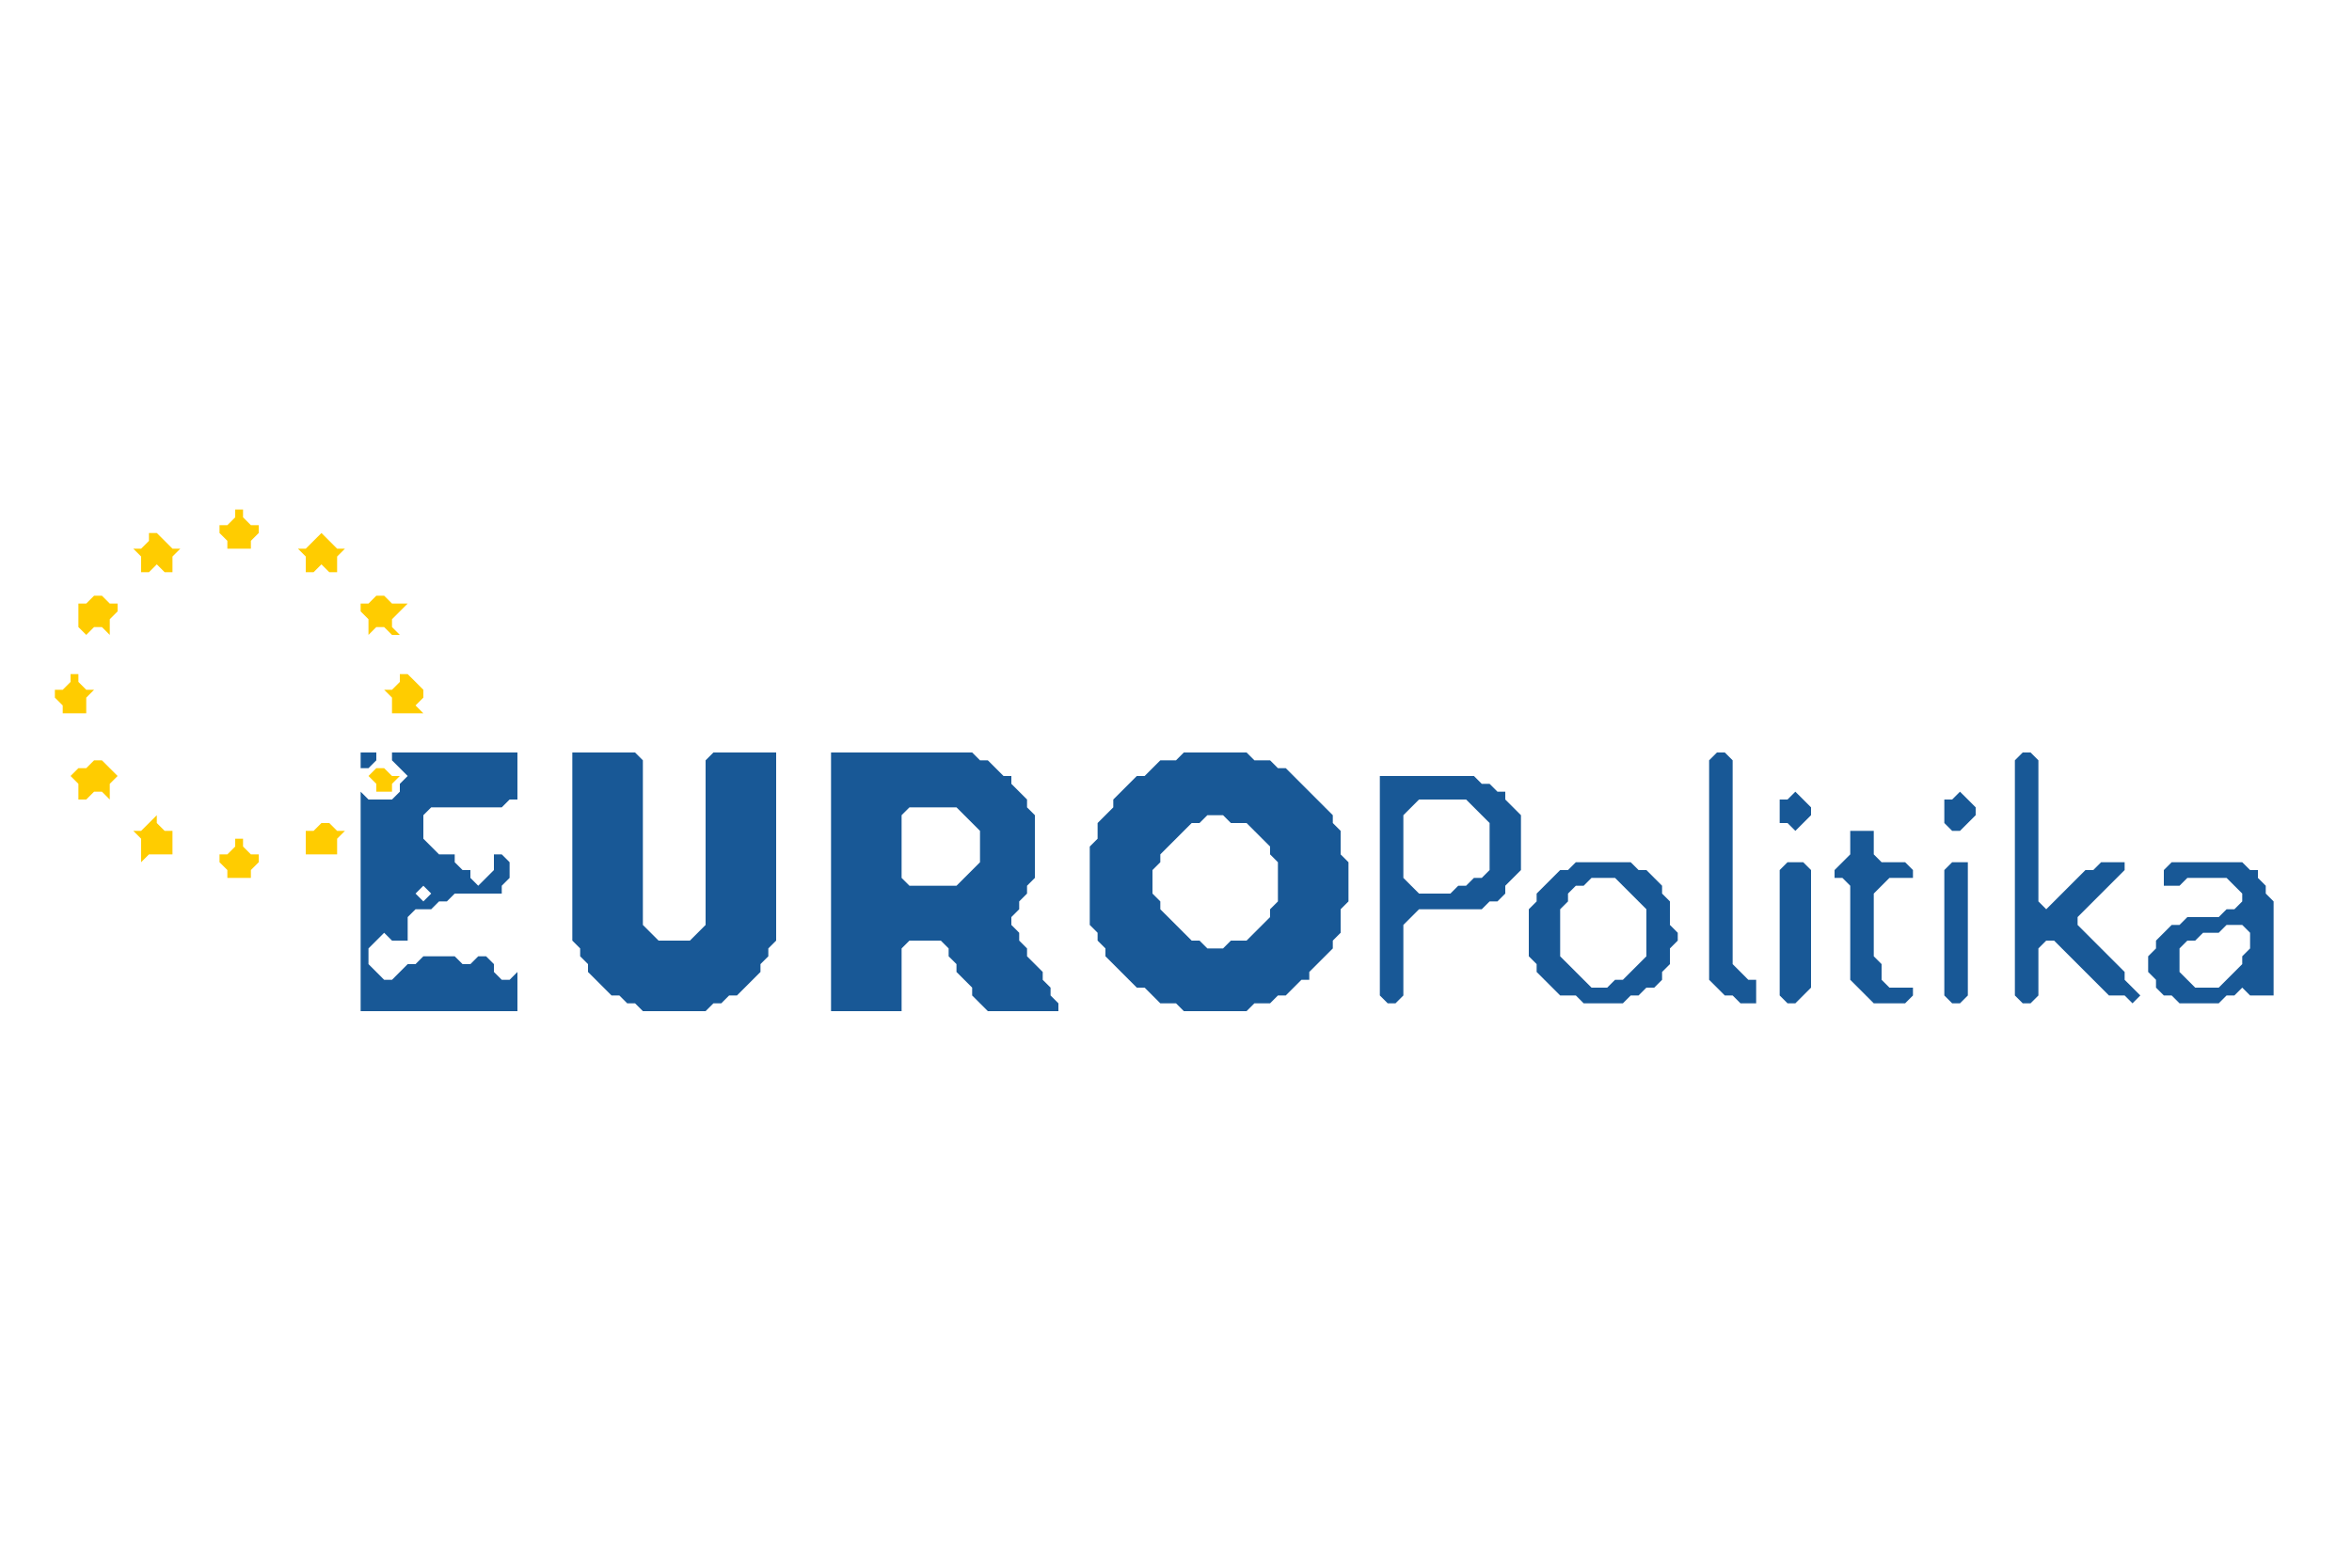
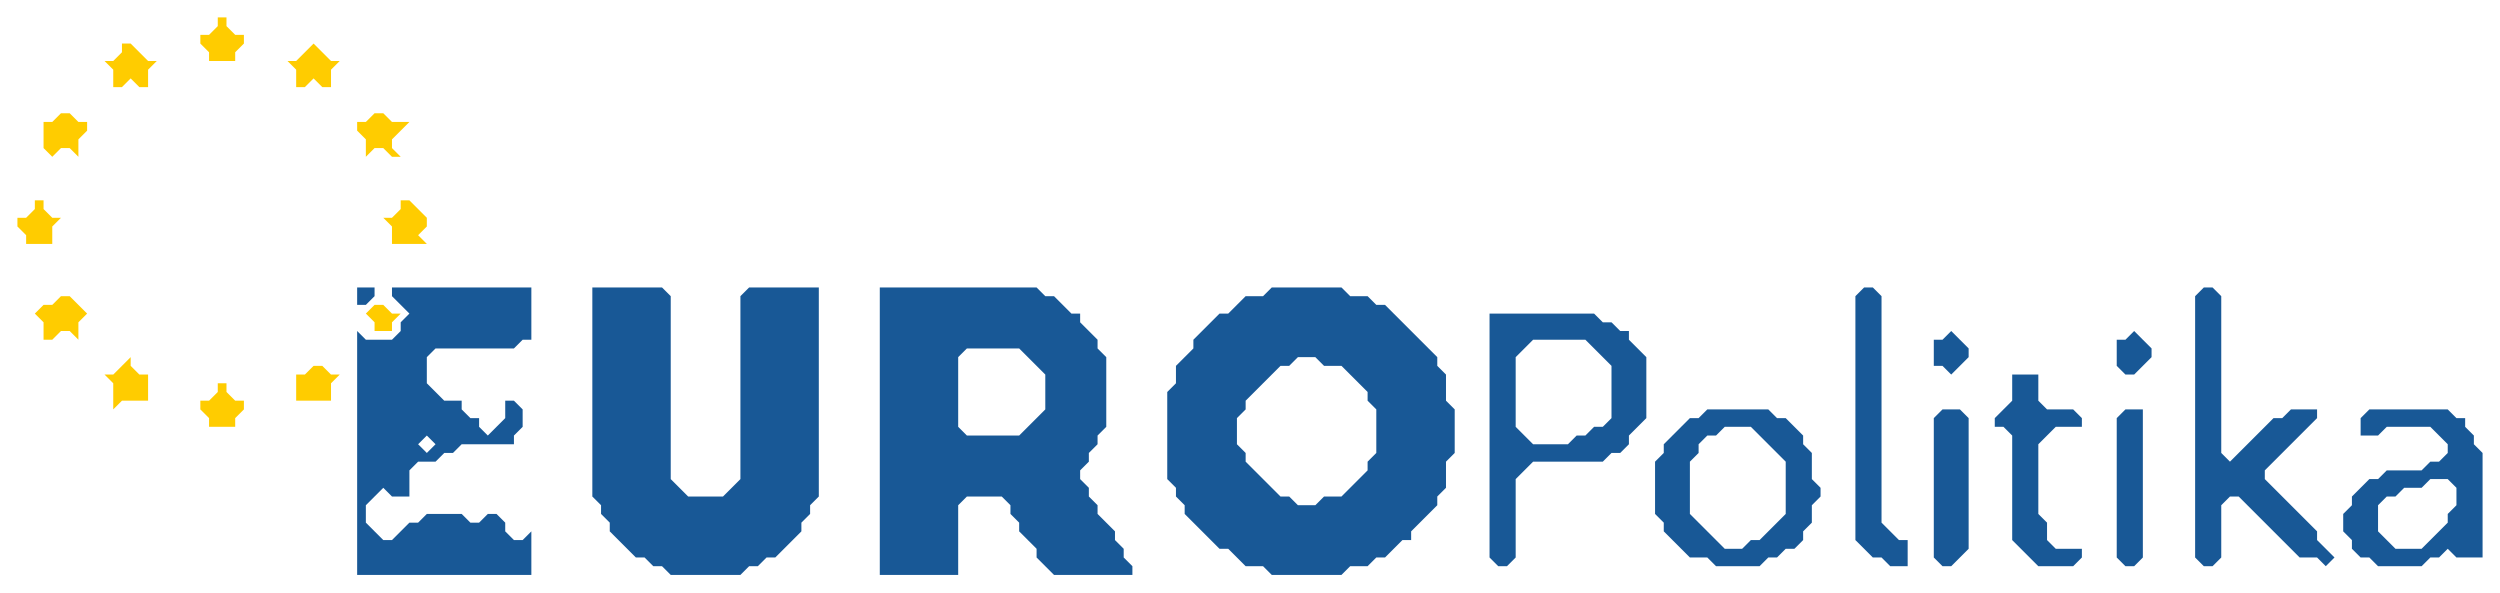
- <svg xmlns="http://www.w3.org/2000/svg" viewBox="0 0 300 200" width="100%" height="100%" fill-rule="evenodd" clip-rule="evenodd">
+ <svg xmlns="http://www.w3.org/2000/svg" viewBox="0 0 287 68" width="100%" height="100%" fill-rule="evenodd" clip-rule="evenodd">
  <g fill="#FFCC00">
-     <path d="M 30 107 L 30 108 L 29 109 L 28 109 L 28 110 L 29 111 L 29 112 L 32 112 L 32 111 L 33 110 L 33 109 L 32 109 L 31 108 L 31 107 Z" />
-     <path d="M 44 106 L 43 106 L 42 105 L 41 105 L 40 106 L 39 106 L 39 109 L 43 109 L 43 107 Z" />
-     <path d="M 20 104 L 18 106 L 17 106 L 18 107 L 18 110 L 19 109 L 22 109 L 22 106 L 21 106 L 20 105 Z" />
-     <path d="M 48 98 L 47 99 L 48 100 L 48 101 L 50 101 L 50 100 L 51 99 L 50 99 L 49 98 Z" />
-     <path d="M 15 99 L 13 97 L 12 97 L 11 98 L 10 98 L 9 99 L 10 100 L 10 102 L 11 102 L 12 101 L 13 101 L 14 102 L 14 100 Z" />
-     <path d="M 51 86 L 51 87 L 50 88 L 49 88 L 50 89 L 50 91 L 54 91 L 53 90 L 54 89 L 54 88 L 52 86 Z" />
-     <path d="M 9 86 L 9 87 L 8 88 L 7 88 L 7 89 L 8 90 L 8 91 L 11 91 L 11 89 L 12 88 L 11 88 L 10 87 L 10 86 Z" />
-     <path d="M 46 77 L 46 78 L 47 79 L 47 81 L 48 80 L 49 80 L 50 81 L 51 81 L 50 80 L 50 79 L 52 77 L 50 77 L 49 76 L 48 76 L 47 77 Z" />
-     <path d="M 10 77 L 10 80 L 11 81 L 12 80 L 13 80 L 14 81 L 14 79 L 15 78 L 15 77 L 14 77 L 13 76 L 12 76 L 11 77 Z" />
-     <path d="M 44 70 L 43 70 L 41 68 L 39 70 L 38 70 L 39 71 L 39 73 L 40 73 L 41 72 L 42 73 L 43 73 L 43 71 Z" />
-     <path d="M 19 68 L 19 69 L 18 70 L 17 70 L 18 71 L 18 73 L 19 73 L 20 72 L 21 73 L 22 73 L 22 71 L 23 70 L 22 70 L 20 68 Z" />
-     <path d="M 30 65 L 30 66 L 29 67 L 28 67 L 28 68 L 29 69 L 29 70 L 32 70 L 32 69 L 33 68 L 33 67 L 32 67 L 31 66 L 31 65 Z" />
+     <path d="M 25.0 44.0 L 25.0 45.0 L 24.0 46.0 L 23.0 46.0 L 23.0 47.0 L 24.0 48.0 L 24.0 49.0 L 27.0 49.0 L 27.0 48.0 L 28.0 47.0 L 28.0 46.0 L 27.0 46.0 L 26.0 45.0 L 26.0 44.0 Z" />
+     <path d="M 39.0 43.0 L 38.0 43.0 L 37.0 42.0 L 36.0 42.0 L 35.0 43.0 L 34.0 43.0 L 34.0 46.0 L 38.0 46.0 L 38.0 44.0 Z" />
+     <path d="M 15.0 41.0 L 13.0 43.0 L 12.0 43.0 L 13.0 44.0 L 13.0 47.0 L 14.0 46.0 L 17.0 46.0 L 17.0 43.0 L 16.0 43.0 L 15.0 42.0 Z" />
+     <path d="M 43.0 35.0 L 42.0 36.0 L 43.0 37.0 L 43.0 38.0 L 45.0 38.0 L 45.0 37.0 L 46.0 36.0 L 45.0 36.0 L 44.0 35.0 Z" />
+     <path d="M 10.0 36.0 L 8.0 34.0 L 7.0 34.0 L 6.0 35.0 L 5.0 35.0 L 4.0 36.0 L 5.0 37.0 L 5.0 39.0 L 6.0 39.0 L 7.0 38.0 L 8.0 38.0 L 9.0 39.0 L 9.0 37.0 Z" />
+     <path d="M 46.0 23.0 L 46.0 24.0 L 45.0 25.0 L 44.0 25.0 L 45.0 26.0 L 45.0 28.0 L 49.0 28.0 L 48.0 27.0 L 49.0 26.0 L 49.0 25.0 L 47.0 23.0 Z" />
+     <path d="M 4.0 23.0 L 4.0 24.0 L 3.0 25.0 L 2.0 25.0 L 2.0 26.0 L 3.0 27.0 L 3.0 28.0 L 6.0 28.0 L 6.0 26.0 L 7.0 25.0 L 6.0 25.0 L 5.0 24.0 L 5.0 23.0 Z" />
+     <path d="M 41.0 14.0 L 41.0 15.0 L 42.0 16.0 L 42.0 18.0 L 43.0 17.0 L 44.0 17.0 L 45.0 18.0 L 46.0 18.0 L 45.0 17.0 L 45.0 16.0 L 47.0 14.0 L 45.0 14.0 L 44.0 13.0 L 43.0 13.0 L 42.0 14.0 Z" />
+     <path d="M 5.0 14.0 L 5.0 17.0 L 6.0 18.0 L 7.0 17.0 L 8.0 17.0 L 9.0 18.0 L 9.0 16.0 L 10.0 15.0 L 10.0 14.0 L 9.0 14.0 L 8.0 13.0 L 7.0 13.0 L 6.0 14.0 Z" />
+     <path d="M 39.0 7.0 L 38.0 7.0 L 36.0 5.0 L 34.0 7.0 L 33.0 7.0 L 34.0 8.0 L 34.0 10.0 L 35.0 10.0 L 36.0 9.0 L 37.0 10.0 L 38.0 10.0 L 38.0 8.0 Z" />
+     <path d="M 14.0 5.0 L 14.0 6.0 L 13.0 7.0 L 12.0 7.0 L 13.0 8.0 L 13.0 10.0 L 14.0 10.0 L 15.0 9.0 L 16.0 10.0 L 17.0 10.0 L 17.0 8.0 L 18.0 7.0 L 17.0 7.0 L 15.0 5.0 Z" />
+     <path d="M 25.0 2.0 L 25.0 3.0 L 24.0 4.0 L 23.0 4.0 L 23.0 5.0 L 24.0 6.0 L 24.0 7.0 L 27.0 7.0 L 27.0 6.0 L 28.0 5.0 L 28.0 4.0 L 27.0 4.0 L 26.0 3.0 L 26.0 2.0 Z" />
  </g>
  <g fill="#185896">
-     <path d="M 277 110 L 276 111 L 276 113 L 278 113 L 279 112 L 284 112 L 286 114 L 286 115 L 285 116 L 284 116 L 283 117 L 279 117 L 278 118 L 277 118 L 275 120 L 275 121 L 274 122 L 274 124 L 275 125 L 275 126 L 276 127 L 277 127 L 278 128 L 283 128 L 284 127 L 285 127 L 286 126 L 287 127 L 290 127 L 290 115 L 289 114 L 289 113 L 288 112 L 288 111 L 287 111 L 286 110 Z M 286 118 L 287 119 L 287 121 L 286 122 L 286 123 L 283 126 L 280 126 L 278 124 L 278 121 L 279 120 L 280 120 L 281 119 L 283 119 L 284 118 Z" />
-     <path d="M 251 110 L 249 110 L 248 111 L 248 127 L 249 128 L 250 128 L 251 127 Z" />
-     <path d="M 230 110 L 228 110 L 227 111 L 227 127 L 228 128 L 229 128 L 231 126 L 231 111 Z" />
-     <path d="M 201 110 L 200 111 L 199 111 L 196 114 L 196 115 L 195 116 L 195 122 L 196 123 L 196 124 L 199 127 L 201 127 L 202 128 L 207 128 L 208 127 L 209 127 L 210 126 L 211 126 L 212 125 L 212 124 L 213 123 L 213 121 L 214 120 L 214 119 L 213 118 L 213 115 L 212 114 L 212 113 L 210 111 L 209 111 L 208 110 Z M 203 112 L 206 112 L 210 116 L 210 122 L 207 125 L 206 125 L 205 126 L 203 126 L 199 122 L 199 116 L 200 115 L 200 114 L 201 113 L 202 113 Z" />
-     <path d="M 236 106 L 236 109 L 234 111 L 234 112 L 235 112 L 236 113 L 236 125 L 239 128 L 243 128 L 244 127 L 244 126 L 241 126 L 240 125 L 240 123 L 239 122 L 239 114 L 241 112 L 244 112 L 244 111 L 243 110 L 240 110 L 239 109 L 239 106 Z" />
-     <path d="M 250 101 L 249 102 L 248 102 L 248 105 L 249 106 L 250 106 L 252 104 L 252 103 Z" />
-     <path d="M 229 101 L 228 102 L 227 102 L 227 105 L 228 105 L 229 106 L 231 104 L 231 103 Z" />
-     <path d="M 188 99 L 176 99 L 176 127 L 177 128 L 178 128 L 179 127 L 179 118 L 181 116 L 189 116 L 190 115 L 191 115 L 192 114 L 192 113 L 194 111 L 194 104 L 192 102 L 192 101 L 191 101 L 190 100 L 189 100 Z M 179 104 L 181 102 L 187 102 L 190 105 L 190 111 L 189 112 L 188 112 L 187 113 L 186 113 L 185 114 L 181 114 L 179 112 Z" />
-     <path d="M 258 96 L 257 97 L 257 127 L 258 128 L 259 128 L 260 127 L 260 121 L 261 120 L 262 120 L 269 127 L 271 127 L 272 128 L 273 127 L 271 125 L 271 124 L 265 118 L 265 117 L 271 111 L 271 110 L 268 110 L 267 111 L 266 111 L 261 116 L 260 115 L 260 97 L 259 96 Z" />
-     <path d="M 219 96 L 218 97 L 218 125 L 220 127 L 221 127 L 222 128 L 224 128 L 224 125 L 223 125 L 221 123 L 221 97 L 220 96 Z" />
-     <path d="M 151 96 L 150 97 L 148 97 L 146 99 L 145 99 L 142 102 L 142 103 L 140 105 L 140 107 L 139 108 L 139 118 L 140 119 L 140 120 L 141 121 L 141 122 L 145 126 L 146 126 L 148 128 L 150 128 L 151 129 L 159 129 L 160 128 L 162 128 L 163 127 L 164 127 L 166 125 L 167 125 L 167 124 L 170 121 L 170 120 L 171 119 L 171 116 L 172 115 L 172 110 L 171 109 L 171 106 L 170 105 L 170 104 L 164 98 L 163 98 L 162 97 L 160 97 L 159 96 Z M 154 104 L 156 104 L 157 105 L 159 105 L 162 108 L 162 109 L 163 110 L 163 115 L 162 116 L 162 117 L 159 120 L 157 120 L 156 121 L 154 121 L 153 120 L 152 120 L 148 116 L 148 115 L 147 114 L 147 111 L 148 110 L 148 109 L 152 105 L 153 105 Z" />
-     <path d="M 106 96 L 106 129 L 115 129 L 115 121 L 116 120 L 120 120 L 121 121 L 121 122 L 122 123 L 122 124 L 124 126 L 124 127 L 126 129 L 135 129 L 135 128 L 134 127 L 134 126 L 133 125 L 133 124 L 131 122 L 131 121 L 130 120 L 130 119 L 129 118 L 129 117 L 130 116 L 130 115 L 131 114 L 131 113 L 132 112 L 132 104 L 131 103 L 131 102 L 129 100 L 129 99 L 128 99 L 126 97 L 125 97 L 124 96 Z M 115 104 L 116 103 L 122 103 L 125 106 L 125 110 L 122 113 L 116 113 L 115 112 Z" />
-     <path d="M 73 96 L 73 120 L 74 121 L 74 122 L 75 123 L 75 124 L 78 127 L 79 127 L 80 128 L 81 128 L 82 129 L 90 129 L 91 128 L 92 128 L 93 127 L 94 127 L 97 124 L 97 123 L 98 122 L 98 121 L 99 120 L 99 96 L 91 96 L 90 97 L 90 118 L 88 120 L 84 120 L 82 118 L 82 97 L 81 96 Z" />
-     <path d="M 50 96 L 50 97 L 52 99 L 51 100 L 51 101 L 50 102 L 47 102 L 46 101 L 46 100 L 46 129 L 66 129 L 66 124 L 65 125 L 64 125 L 63 124 L 63 123 L 62 122 L 61 122 L 60 123 L 59 123 L 58 122 L 54 122 L 53 123 L 52 123 L 50 125 L 49 125 L 47 123 L 47 121 L 49 119 L 50 120 L 52 120 L 52 117 L 53 116 L 55 116 L 56 115 L 57 115 L 58 114 L 64 114 L 64 113 L 65 112 L 65 110 L 64 109 L 63 109 L 63 111 L 61 113 L 60 112 L 60 111 L 59 111 L 58 110 L 58 109 L 56 109 L 54 107 L 54 104 L 55 103 L 64 103 L 65 102 L 66 102 L 66 96 Z M 53 114 L 54 113 L 55 114 L 54 115 Z" />
-     <path d="M 48 96 L 46 96 L 46 98 L 47 98 L 48 97 Z" />
+     <path d="M 272.0 47.0 L 271.0 48.0 L 271.0 50.0 L 273.0 50.0 L 274.0 49.0 L 279.0 49.0 L 281.0 51.0 L 281.0 52.0 L 280.0 53.0 L 279.0 53.0 L 278.0 54.0 L 274.0 54.0 L 273.0 55.0 L 272.0 55.0 L 270.0 57.0 L 270.0 58.0 L 269.0 59.0 L 269.0 61.0 L 270.0 62.0 L 270.0 63.0 L 271.0 64.0 L 272.0 64.0 L 273.0 65.0 L 278.0 65.0 L 279.0 64.0 L 280.0 64.0 L 281.0 63.0 L 282.0 64.0 L 285.0 64.0 L 285.0 52.0 L 284.0 51.0 L 284.0 50.0 L 283.0 49.0 L 283.0 48.0 L 282.0 48.0 L 281.0 47.0 Z M 281.0 55.0 L 282.0 56.0 L 282.0 58.0 L 281.0 59.0 L 281.0 60.0 L 278.0 63.0 L 275.0 63.0 L 273.0 61.0 L 273.0 58.0 L 274.0 57.0 L 275.0 57.0 L 276.0 56.0 L 278.0 56.0 L 279.0 55.0 Z" />
+     <path d="M 246.0 47.0 L 244.0 47.0 L 243.0 48.0 L 243.0 64.0 L 244.0 65.0 L 245.0 65.0 L 246.0 64.0 Z" />
+     <path d="M 225.0 47.0 L 223.0 47.0 L 222.0 48.0 L 222.0 64.0 L 223.0 65.0 L 224.0 65.0 L 226.0 63.0 L 226.0 48.0 Z" />
+     <path d="M 196.0 47.0 L 195.0 48.0 L 194.0 48.0 L 191.0 51.0 L 191.0 52.0 L 190.0 53.0 L 190.0 59.0 L 191.0 60.0 L 191.0 61.0 L 194.0 64.0 L 196.0 64.0 L 197.0 65.0 L 202.0 65.0 L 203.0 64.0 L 204.0 64.0 L 205.0 63.0 L 206.0 63.0 L 207.0 62.0 L 207.0 61.0 L 208.0 60.0 L 208.0 58.0 L 209.0 57.0 L 209.0 56.0 L 208.0 55.0 L 208.0 52.0 L 207.0 51.0 L 207.0 50.0 L 205.0 48.0 L 204.0 48.0 L 203.0 47.0 Z M 198.0 49.0 L 201.0 49.0 L 205.0 53.0 L 205.0 59.0 L 202.0 62.0 L 201.0 62.0 L 200.0 63.0 L 198.0 63.0 L 194.0 59.0 L 194.0 53.0 L 195.0 52.0 L 195.0 51.0 L 196.0 50.0 L 197.0 50.0 Z" />
+     <path d="M 231.0 43.0 L 231.0 46.0 L 229.0 48.0 L 229.0 49.0 L 230.0 49.0 L 231.0 50.0 L 231.0 62.0 L 234.0 65.0 L 238.0 65.0 L 239.0 64.0 L 239.0 63.0 L 236.0 63.0 L 235.0 62.0 L 235.0 60.0 L 234.0 59.0 L 234.0 51.0 L 236.0 49.0 L 239.0 49.0 L 239.0 48.0 L 238.0 47.0 L 235.0 47.0 L 234.0 46.0 L 234.0 43.0 Z" />
+     <path d="M 245.0 38.0 L 244.0 39.0 L 243.0 39.0 L 243.0 42.0 L 244.0 43.0 L 245.0 43.0 L 247.0 41.0 L 247.0 40.0 Z" />
+     <path d="M 224.0 38.0 L 223.0 39.0 L 222.0 39.0 L 222.0 42.0 L 223.0 42.0 L 224.0 43.0 L 226.0 41.0 L 226.0 40.0 Z" />
+     <path d="M 183.0 36.0 L 171.0 36.0 L 171.0 64.0 L 172.0 65.0 L 173.0 65.0 L 174.0 64.0 L 174.0 55.0 L 176.0 53.0 L 184.0 53.0 L 185.0 52.0 L 186.0 52.0 L 187.0 51.0 L 187.0 50.0 L 189.0 48.0 L 189.0 41.0 L 187.0 39.0 L 187.0 38.0 L 186.0 38.0 L 185.0 37.0 L 184.0 37.0 Z M 174.0 41.0 L 176.0 39.0 L 182.0 39.0 L 185.0 42.0 L 185.0 48.0 L 184.0 49.0 L 183.0 49.0 L 182.0 50.0 L 181.0 50.0 L 180.0 51.0 L 176.0 51.0 L 174.0 49.0 Z" />
+     <path d="M 253.0 33.0 L 252.0 34.0 L 252.0 64.0 L 253.0 65.0 L 254.0 65.0 L 255.0 64.0 L 255.0 58.0 L 256.0 57.0 L 257.0 57.0 L 264.0 64.0 L 266.0 64.0 L 267.0 65.0 L 268.0 64.0 L 266.0 62.0 L 266.0 61.0 L 260.0 55.0 L 260.0 54.0 L 266.0 48.0 L 266.0 47.0 L 263.0 47.0 L 262.0 48.0 L 261.0 48.0 L 256.0 53.0 L 255.0 52.0 L 255.0 34.0 L 254.0 33.0 Z" />
+     <path d="M 214.0 33.0 L 213.0 34.0 L 213.0 62.0 L 215.0 64.0 L 216.0 64.0 L 217.0 65.0 L 219.0 65.0 L 219.0 62.0 L 218.0 62.0 L 216.0 60.0 L 216.0 34.0 L 215.0 33.0 Z" />
+     <path d="M 146.0 33.0 L 145.0 34.0 L 143.0 34.0 L 141.0 36.0 L 140.0 36.0 L 137.0 39.0 L 137.0 40.0 L 135.0 42.0 L 135.0 44.0 L 134.0 45.0 L 134.0 55.0 L 135.0 56.0 L 135.0 57.0 L 136.0 58.0 L 136.0 59.0 L 140.0 63.0 L 141.0 63.0 L 143.0 65.0 L 145.0 65.0 L 146.0 66.0 L 154.0 66.0 L 155.0 65.0 L 157.0 65.0 L 158.0 64.0 L 159.0 64.0 L 161.0 62.0 L 162.0 62.0 L 162.0 61.0 L 165.0 58.0 L 165.0 57.0 L 166.0 56.0 L 166.0 53.0 L 167.0 52.0 L 167.0 47.0 L 166.0 46.0 L 166.0 43.0 L 165.0 42.0 L 165.0 41.0 L 159.0 35.0 L 158.0 35.0 L 157.0 34.0 L 155.0 34.0 L 154.0 33.0 Z M 149.0 41.0 L 151.0 41.0 L 152.0 42.0 L 154.0 42.0 L 157.0 45.0 L 157.0 46.0 L 158.0 47.0 L 158.0 52.0 L 157.0 53.0 L 157.0 54.0 L 154.0 57.0 L 152.0 57.0 L 151.0 58.0 L 149.0 58.0 L 148.0 57.0 L 147.0 57.0 L 143.0 53.0 L 143.0 52.0 L 142.0 51.0 L 142.0 48.0 L 143.0 47.0 L 143.0 46.0 L 147.0 42.0 L 148.0 42.0 Z" />
+     <path d="M 101.0 33.0 L 101.0 66.0 L 110.0 66.0 L 110.0 58.0 L 111.0 57.0 L 115.0 57.0 L 116.0 58.0 L 116.0 59.0 L 117.0 60.0 L 117.0 61.0 L 119.0 63.0 L 119.0 64.0 L 121.0 66.0 L 130.0 66.0 L 130.0 65.0 L 129.0 64.0 L 129.0 63.0 L 128.0 62.0 L 128.0 61.0 L 126.0 59.0 L 126.0 58.0 L 125.0 57.0 L 125.0 56.0 L 124.0 55.0 L 124.0 54.0 L 125.0 53.0 L 125.0 52.0 L 126.0 51.0 L 126.0 50.0 L 127.0 49.0 L 127.0 41.0 L 126.0 40.0 L 126.0 39.0 L 124.0 37.0 L 124.0 36.0 L 123.0 36.0 L 121.0 34.0 L 120.0 34.0 L 119.0 33.0 Z M 110.0 41.0 L 111.0 40.0 L 117.0 40.0 L 120.0 43.0 L 120.0 47.0 L 117.0 50.0 L 111.0 50.0 L 110.0 49.0 Z" />
+     <path d="M 68.0 33.0 L 68.0 57.0 L 69.0 58.0 L 69.0 59.0 L 70.0 60.0 L 70.0 61.0 L 73.0 64.0 L 74.0 64.0 L 75.0 65.0 L 76.0 65.0 L 77.0 66.0 L 85.0 66.0 L 86.0 65.0 L 87.0 65.0 L 88.0 64.0 L 89.0 64.0 L 92.0 61.0 L 92.0 60.0 L 93.0 59.0 L 93.0 58.0 L 94.0 57.0 L 94.0 33.0 L 86.0 33.0 L 85.0 34.0 L 85.0 55.0 L 83.0 57.0 L 79.0 57.0 L 77.0 55.0 L 77.0 34.0 L 76.0 33.0 Z" />
+     <path d="M 45.0 33.0 L 45.0 34.0 L 47.0 36.0 L 46.0 37.0 L 46.0 38.0 L 45.0 39.0 L 42.0 39.0 L 41.0 38.0 L 41.0 37.0 L 41.0 66.0 L 61.0 66.0 L 61.0 61.0 L 60.0 62.0 L 59.0 62.0 L 58.0 61.0 L 58.0 60.0 L 57.0 59.0 L 56.0 59.0 L 55.0 60.0 L 54.0 60.0 L 53.0 59.0 L 49.0 59.0 L 48.0 60.0 L 47.0 60.0 L 45.0 62.0 L 44.0 62.0 L 42.0 60.0 L 42.0 58.0 L 44.0 56.0 L 45.0 57.0 L 47.0 57.0 L 47.0 54.0 L 48.0 53.0 L 50.0 53.0 L 51.0 52.0 L 52.0 52.0 L 53.0 51.0 L 59.0 51.0 L 59.0 50.0 L 60.0 49.0 L 60.0 47.0 L 59.0 46.0 L 58.0 46.0 L 58.0 48.0 L 56.0 50.0 L 55.0 49.0 L 55.0 48.0 L 54.0 48.0 L 53.0 47.0 L 53.0 46.0 L 51.0 46.0 L 49.0 44.0 L 49.0 41.0 L 50.0 40.0 L 59.0 40.0 L 60.0 39.0 L 61.0 39.0 L 61.0 33.0 Z M 48.0 51.0 L 49.0 50.0 L 50.0 51.0 L 49.0 52.0 Z" />
+     <path d="M 43.0 33.0 L 41.0 33.0 L 41.0 35.0 L 42.0 35.0 L 43.0 34.0 Z" />
  </g>
</svg>
